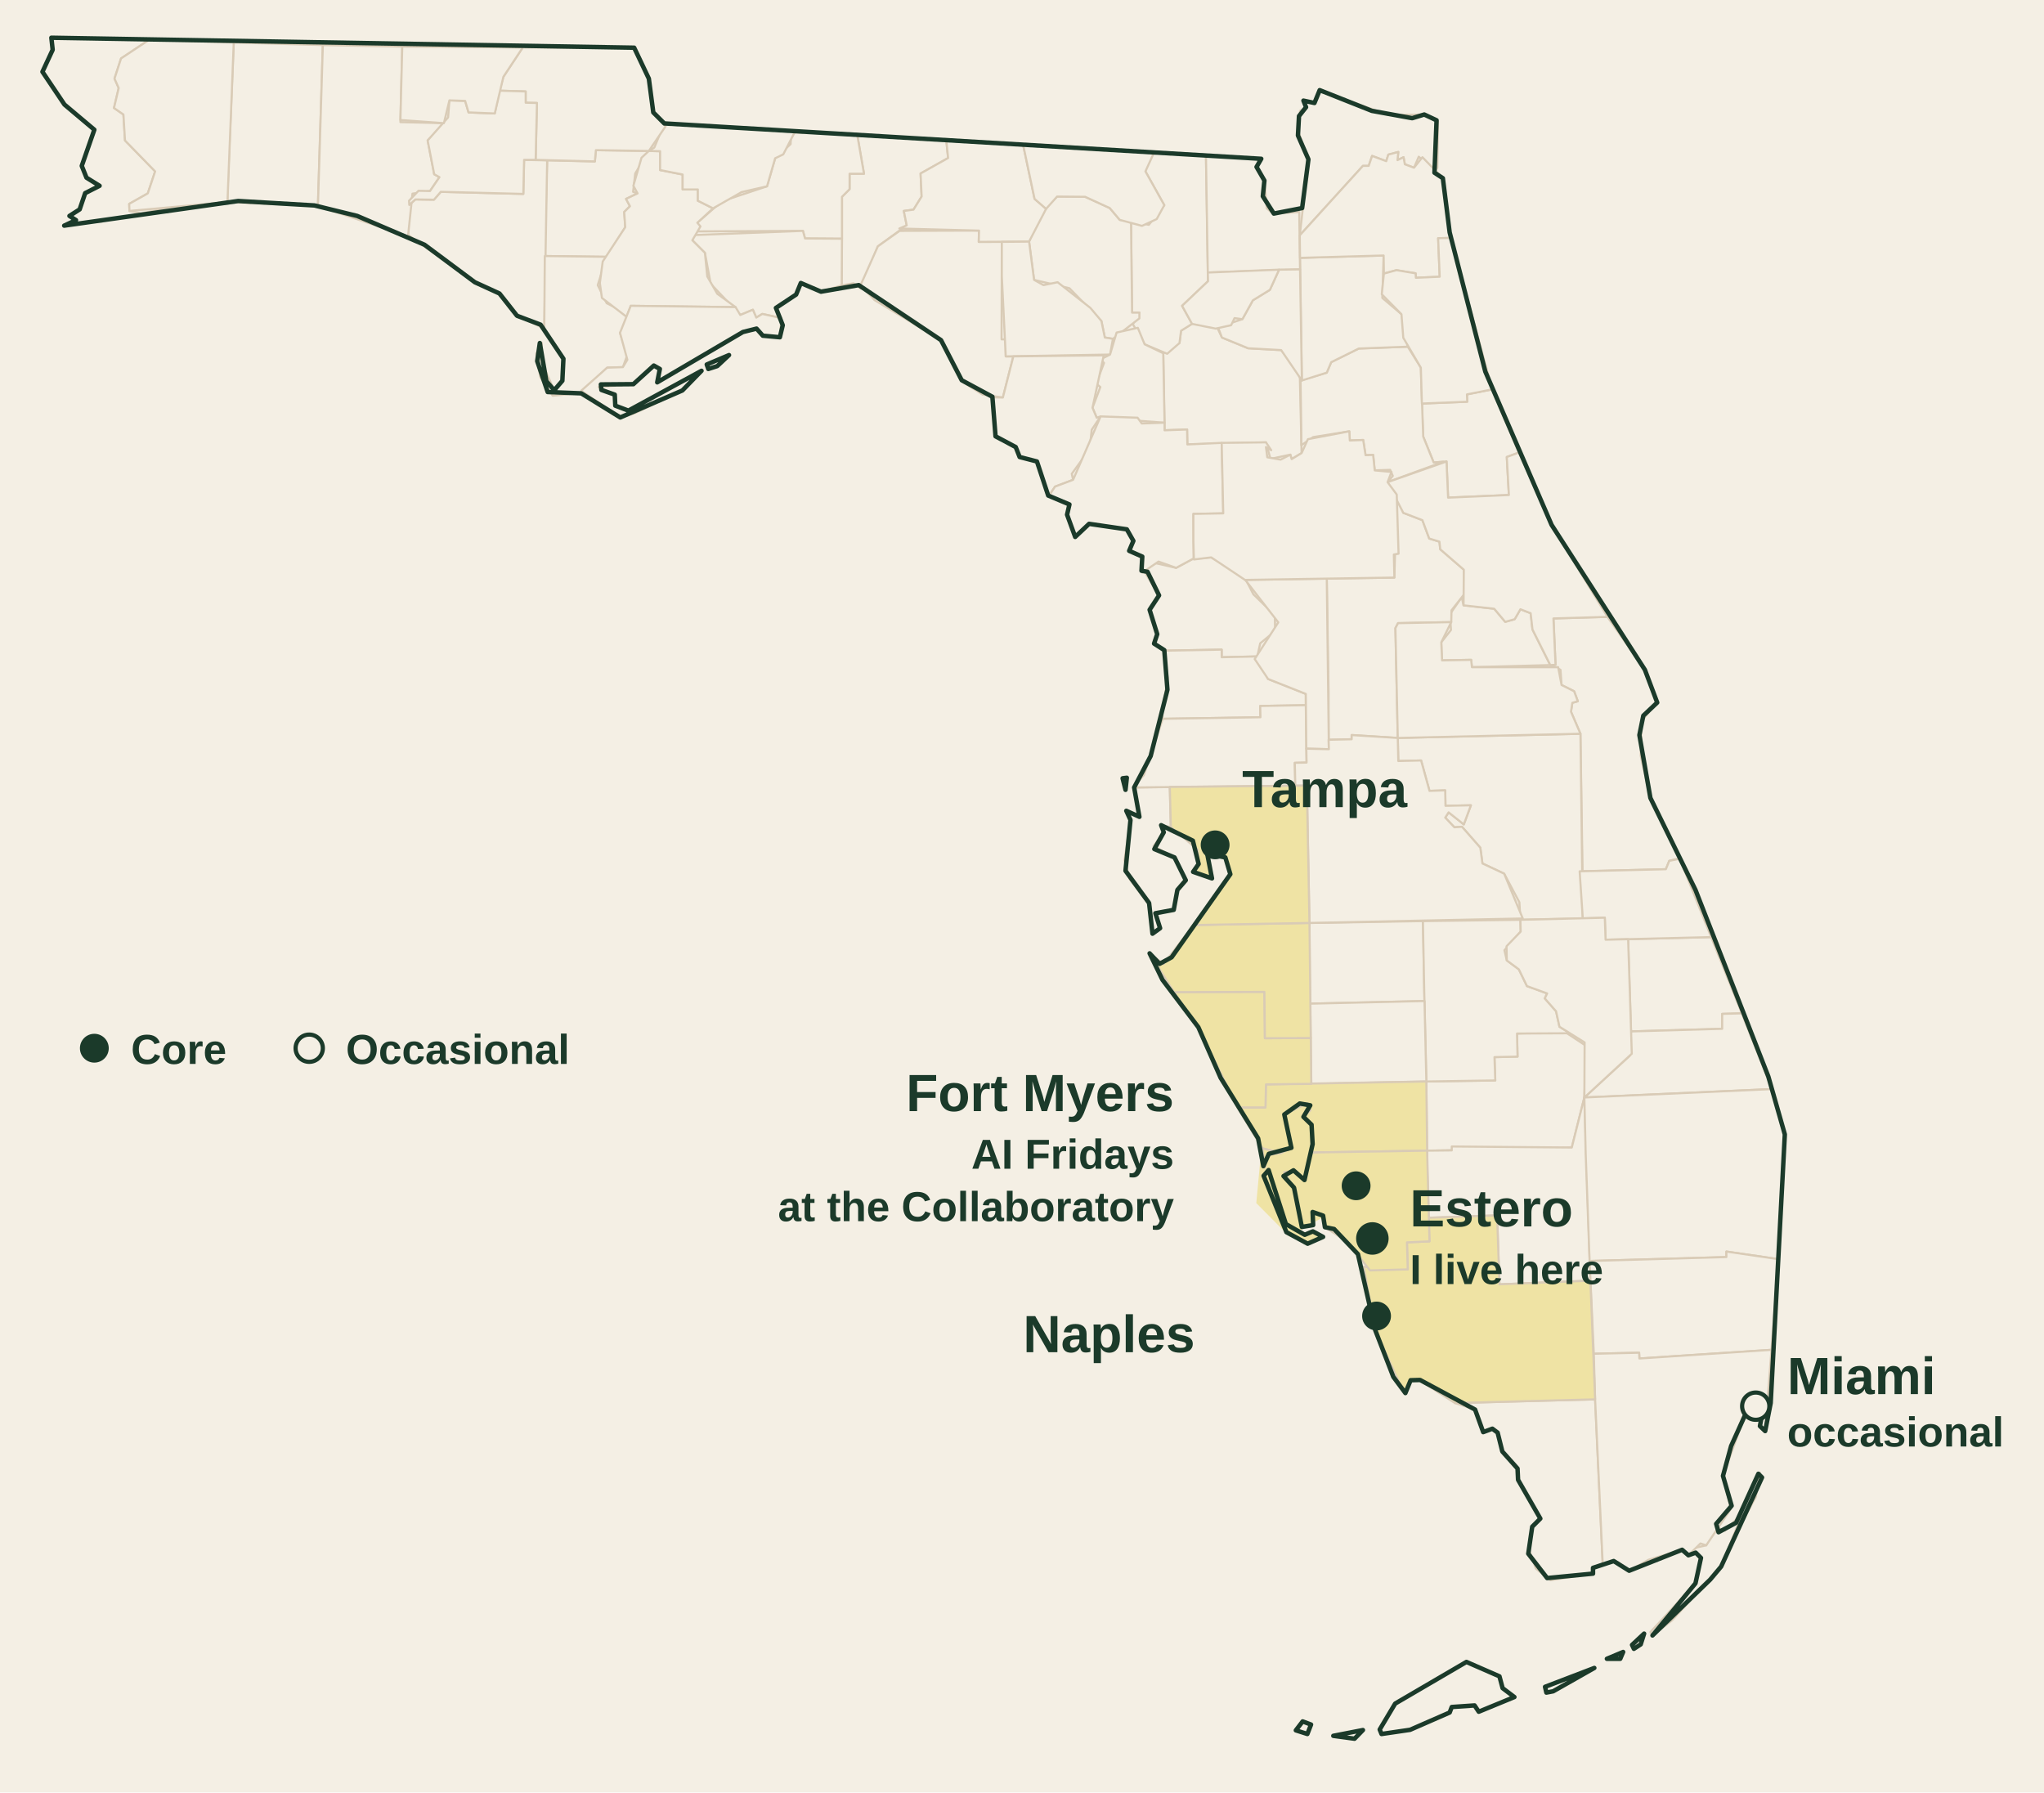
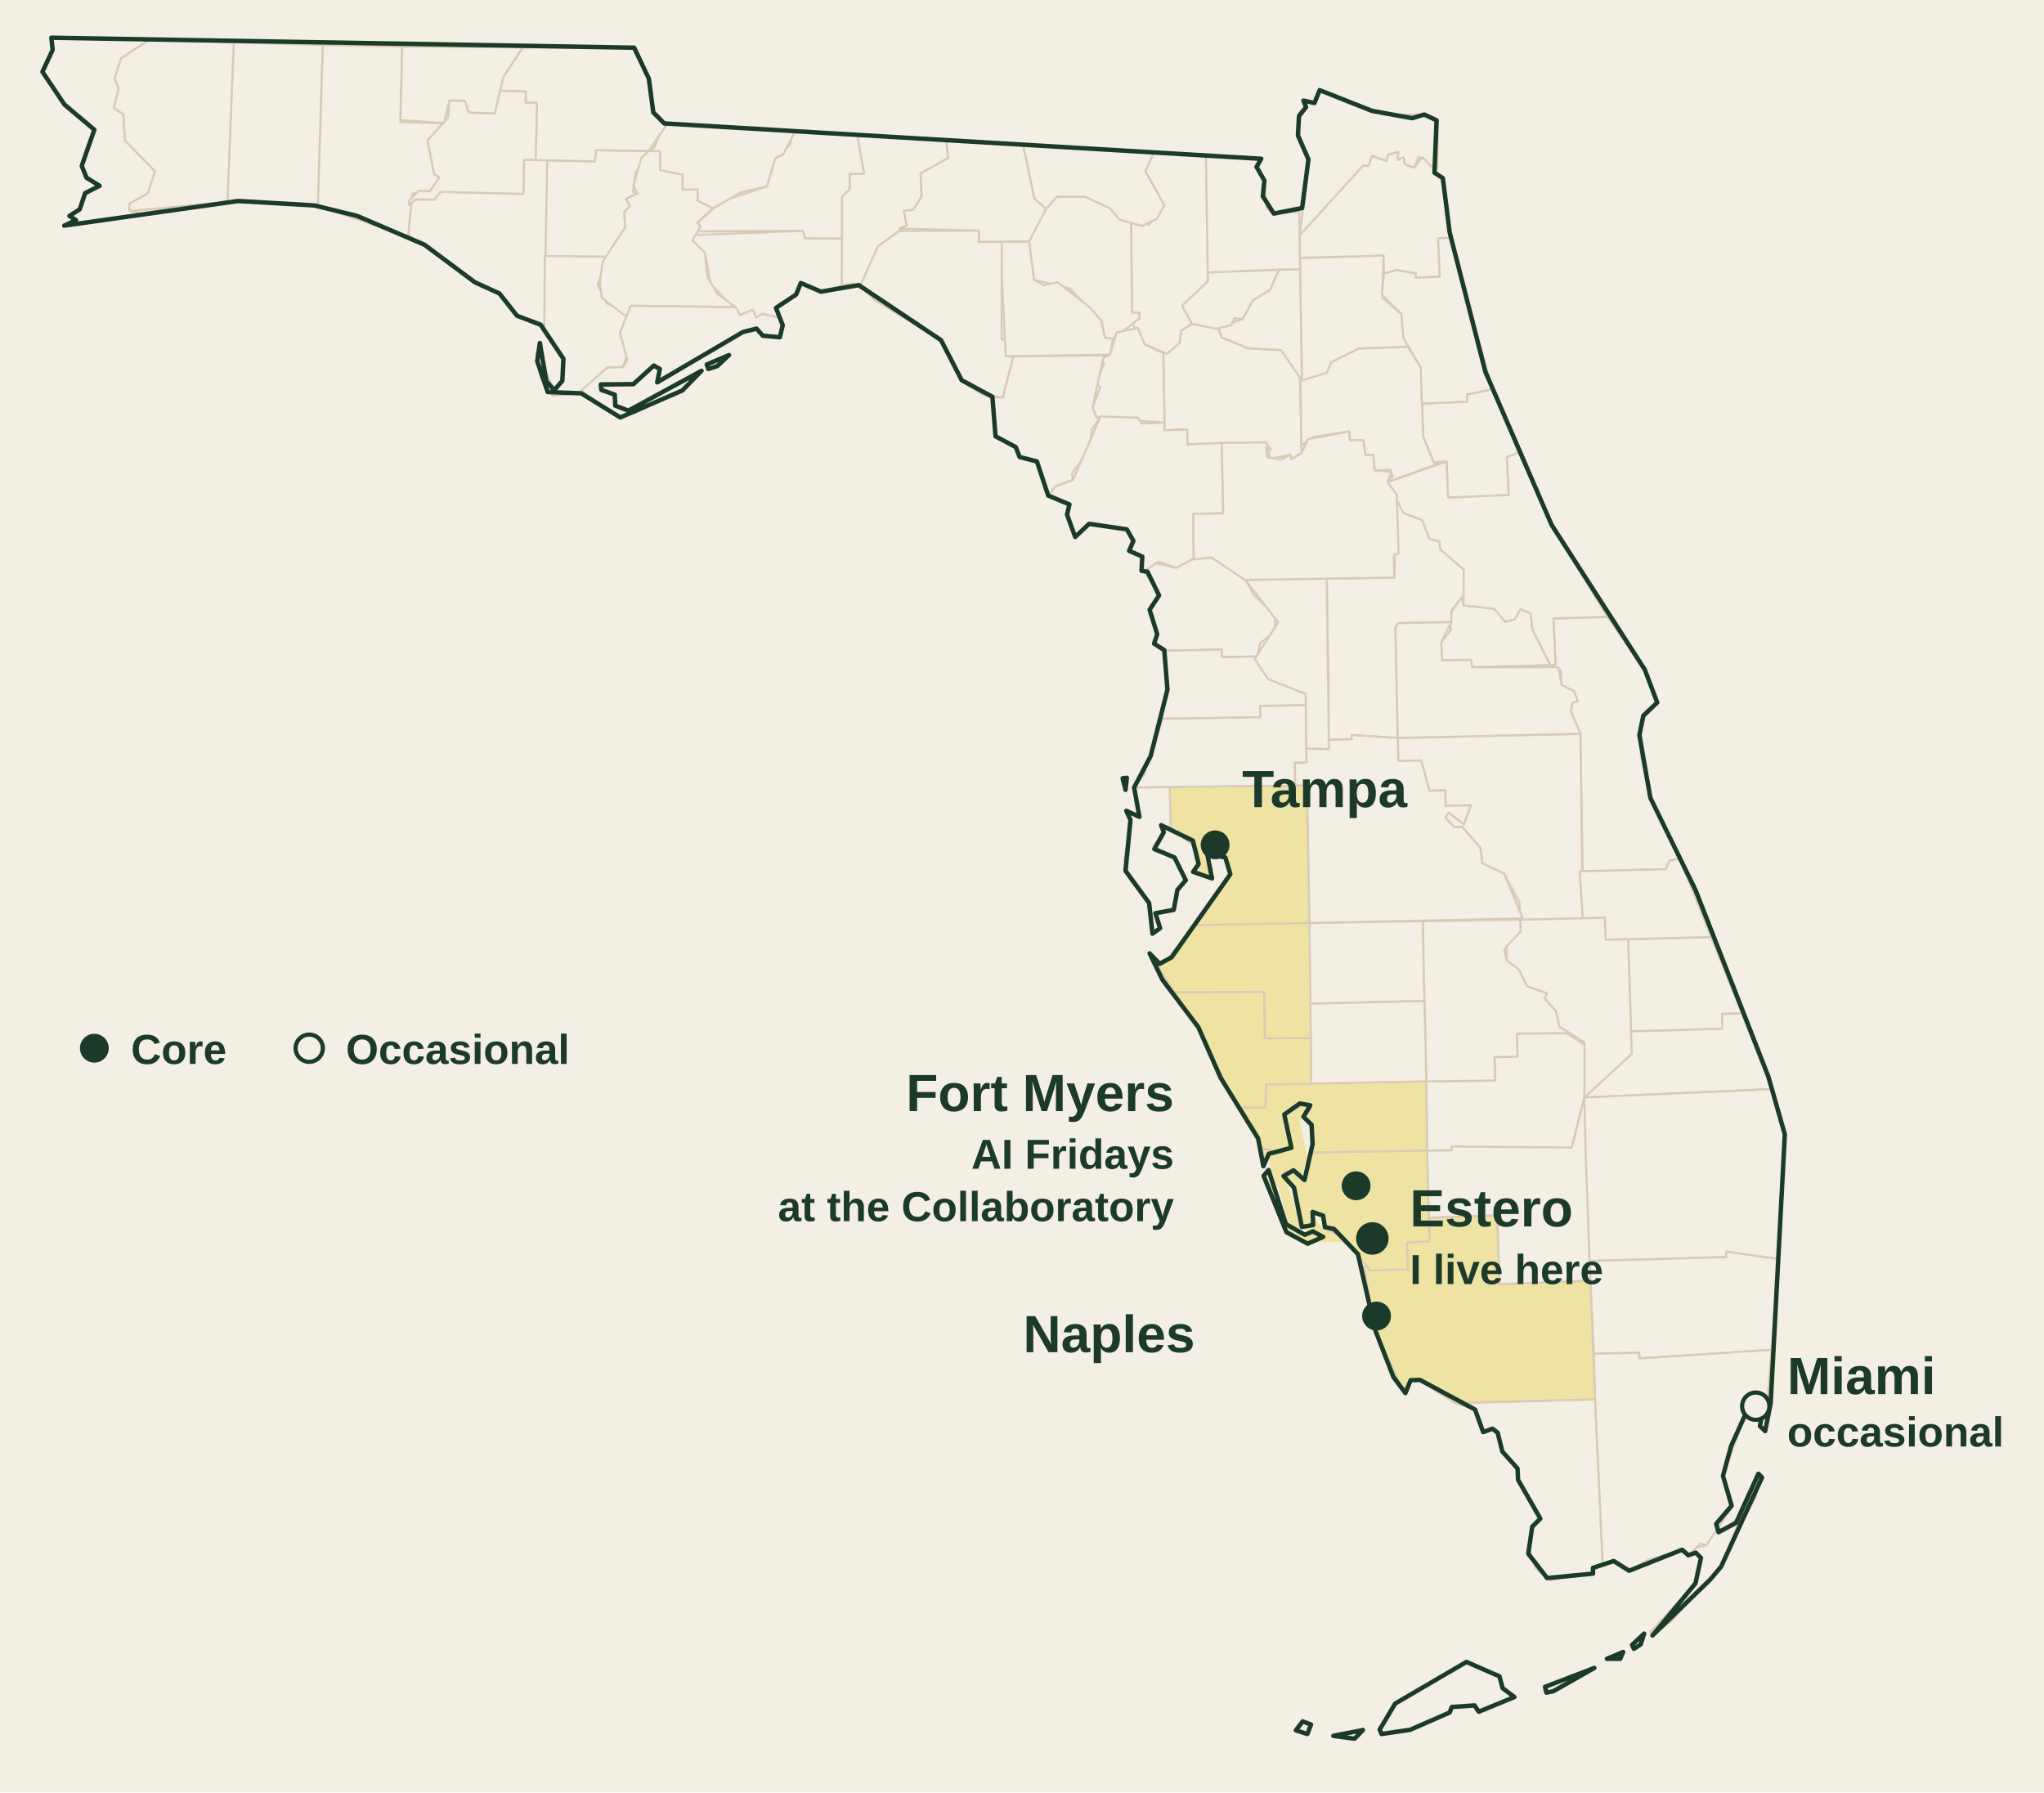
<svg xmlns="http://www.w3.org/2000/svg" viewBox="0 0 780 684" role="img" aria-labelledby="flTitle flDesc">
  <rect width="780" height="684" fill="#f4efe4" />
  <g fill="#f4efe4" stroke="#d9cbb6" stroke-width="0.8" stroke-linejoin="round">
    <path d="M621.3 358.4 L653.0 357.6 L664.7 386.7 L657.2 386.9 L657.2 392.6 L622.4 393.6 L621.3 358.4 Z" />
    <path d="M499.8 369.6 L499.7 352.2 L543.0 351.5 L543.6 382.0 L500.0 383.0 L499.8 369.6 Z" />
    <path d="M542.6 154.0 L559.9 153.3 L559.8 150.5 L569.4 148.6 L579.6 172.7 L575.0 174.4 L575.8 188.9 L552.6 189.9 L552.0 176.1 L547.1 176.5 L543.1 166.6 L542.6 154.0 Z" />
    <path d="M16.2 27.4 L20.1 19.0 L19.6 14.4 L56.9 15.2 L46.2 22.3 L43.7 30.0 L45.3 33.6 L43.5 41.2 L47.1 43.7 L47.7 53.6 L59.2 65.4 L56.4 73.8 L49.3 77.8 L49.4 80.5 L53.9 81.4 L76.4 76.9 L76.4 78.4 L24.5 86.1 L29.0 84.0 L26.5 82.4 L30.4 79.9 L32.5 73.7 L38.0 70.9 L33.0 67.8 L31.2 63.3 L36.0 49.5 L24.6 39.9 L16.2 27.4 Z" />
    <path d="M544.3 412.7 L570.6 412.3 L570.3 403.4 L579.1 403.2 L578.9 394.4 L597.2 393.8 L605.4 399.2 L604.6 418.8 L599.8 437.9 L544.6 439.1 L544.3 412.7 Z" />
    <path d="M591.6 253.8 L593.6 253.7 L592.8 236.0 L613.4 235.4 L627.7 255.6 L632.4 268.1 L626.4 275.1 L626.1 288.4 L629.8 304.5 L641.0 327.5 L637.0 328.5 L635.7 331.7 L603.9 332.5 L603.1 280.0 L599.5 271.6 L600.0 268.2 L602.1 267.6 L600.7 263.8 L595.9 261.4 L595.5 255.6 L591.6 253.8 Z" />
    <path d="M443.9 134.8 L450.1 130.9 L450.7 126.2 L455.3 123.2 L464.6 125.2 L466.3 128.8 L476.3 132.9 L488.9 133.6 L496.0 142.3 L496.7 172.9 L492.9 175.2 L492.4 173.5 L484.8 175.1 L483.1 168.8 L453.1 169.6 L453.0 163.9 L444.4 164.2 L443.9 134.8 Z" />
    <path d="M496.6 166.2 L496.3 145.2 L506.3 142.2 L508.0 138.2 L518.5 133.0 L537.2 132.3 L542.2 140.3 L543.1 166.6 L547.1 176.5 L550.8 176.2 L529.5 184.0 L531.5 181.6 L530.5 179.3 L524.6 179.5 L524.0 173.6 L521.1 173.7 L520.2 167.9 L515.1 168.1 L514.9 164.6 L501.1 166.8 L496.6 169.9 L496.6 166.2 Z" />
    <path d="M543.5 378.8 L543.0 351.5 L580.2 351.0 L580.3 355.5 L574.1 362.6 L575.0 366.5 L579.6 369.9 L582.7 376.3 L590.4 379.1 L589.5 381.0 L593.8 385.9 L595.1 391.8 L599.1 394.3 L578.9 394.4 L579.1 403.2 L570.3 403.4 L570.6 412.3 L544.3 412.7 L543.5 378.8 Z" />
    <path d="M321.3 91.1 L321.3 75.1 L324.2 72.2 L324.2 66.3 L329.7 66.3 L327.1 51.3 L361.1 53.4 L361.8 60.3 L351.3 66.2 L351.7 75.0 L348.6 80.0 L344.9 80.5 L346.0 86.0 L335.0 94.0 L328.5 110.1 L325.7 108.1 L321.2 108.9 L321.3 91.1 Z" />
    <path d="M495.2 49.6 L496.1 42.3 L498.4 40.9 L497.3 38.5 L501.6 39.3 L503.6 34.4 L529.8 43.9 L543.5 43.7 L548.7 46.4 L548.5 64.0 L547.7 65.2 L541.4 59.8 L539.6 64.0 L536.1 62.7 L535.6 60.0 L533.3 61.1 L533.6 58.0 L529.8 59.0 L529.0 61.5 L523.6 59.5 L522.3 63.3 L520.1 63.3 L496.0 89.8 L499.3 60.8 L495.2 49.6 Z" />
    <path d="M207.9 92.9 L208.8 61.2 L227.0 61.6 L227.4 57.3 L247.6 57.6 L242.4 66.2 L241.6 73.2 L243.3 73.8 L238.9 75.9 L240.4 78.7 L238.2 80.9 L238.6 86.7 L231.5 98.0 L207.9 97.7 L207.9 92.9 Z" />
    <path d="M155.7 89.6 L156.2 78.2 L158.5 76.1 L165.6 76.2 L168.2 73.2 L199.7 74.0 L200.0 61.0 L208.8 61.2 L207.7 125.3 L197.3 120.5 L190.6 112.0 L181.2 107.7 L155.7 89.6 Z" />
    <path d="M432.3 123.7 L434.8 119.3 L432.0 119.3 L431.6 84.3 L438.4 85.8 L444.3 78.3 L437.1 65.4 L437.3 62.0 L440.4 58.2 L460.2 59.3 L461.0 107.3 L451.1 116.7 L454.9 123.6 L450.7 126.2 L450.1 130.9 L445.4 135.0 L436.8 131.4 L432.3 123.7 Z" />
    <path d="M204.7 134.9 L206.8 130.9 L206.3 137.4 L211.5 148.9 L214.6 145.3 L215.0 136.9 L207.7 125.3 L207.9 97.7 L231.5 98.0 L228.1 108.8 L231.5 115.7 L238.8 119.4 L239.6 123.1 L236.6 127.0 L239.3 135.7 L237.7 140.1 L231.7 140.3 L221.5 150.0 L210.9 151.0 L206.2 144.0 L204.7 134.9 Z" />
    <path d="M392.7 92.2 L397.4 80.7 L403.4 75.0 L414.1 75.1 L423.5 79.4 L427.3 83.9 L431.6 84.3 L432.0 119.3 L434.8 119.3 L434.8 121.5 L424.7 129.3 L421.6 128.8 L420.3 122.5 L408.1 110.0 L394.6 106.8 L392.7 92.2 Z" />
    <path d="M328.4 108.8 L335.0 94.0 L343.3 88.1 L373.6 88.0 L373.5 92.3 L382.3 92.3 L382.2 129.5 L383.8 129.5 L383.8 136.0 L386.7 136.0 L382.7 151.7 L375.0 150.6 L367.8 146.0 L359.1 129.8 L333.7 114.5 L328.4 108.8 Z" />
    <path d="M496.1 98.4 L528.0 97.5 L527.5 113.7 L534.8 119.9 L537.2 132.3 L518.5 133.0 L508.0 138.2 L506.3 142.2 L496.8 145.2 L496.1 98.4 Z" />
    <path d="M429.1 328.3 L431.4 312.9 L429.8 309.4 L434.8 311.7 L432.9 300.5 L446.4 300.3 L446.8 315.6 L443.1 314.9 L444.1 317.6 L440.2 322.9 L448.2 327.2 L452.5 335.9 L449.3 339.6 L447.9 347.2 L440.9 348.5 L442.7 354.2 L439.8 356.3 L439.0 345.9 L431.1 335.5 L429.1 328.3 Z" />
    <path d="M343.2 87.2 L346.0 86.0 L344.9 80.5 L348.6 80.0 L351.7 75.0 L351.3 66.2 L361.8 60.3 L361.1 53.4 L390.4 55.1 L394.8 75.9 L399.2 79.7 L392.7 92.2 L373.5 92.3 L373.6 88.0 L343.2 87.2 Z" />
    <path d="M622.0 402.8 L622.4 393.6 L657.2 392.6 L657.2 386.9 L664.7 386.7 L676.2 415.6 L604.6 418.8 L622.0 402.8 Z" />
    <path d="M390.4 55.1 L440.4 58.2 L437.1 65.4 L444.3 78.3 L441.4 83.6 L435.8 86.2 L427.3 83.9 L423.5 79.4 L414.1 75.1 L403.4 75.0 L399.2 79.7 L394.8 75.9 L390.4 55.1 Z" />
    <path d="M460.2 59.3 L481.3 60.6 L479.5 63.7 L482.5 68.9 L483.4 79.5 L485.8 81.5 L495.8 80.9 L496.1 102.8 L460.9 104.0 L460.2 59.3 Z" />
    <path d="M436.4 217.6 L440.1 214.7 L448.8 216.7 L455.5 213.1 L462.2 212.7 L474.8 220.0 L478.3 226.8 L486.5 234.8 L486.6 240.8 L480.9 245.5 L479.8 250.5 L466.2 250.8 L466.2 247.9 L444.2 248.3 L440.4 245.6 L441.6 242.0 L438.7 232.7 L442.3 227.2 L436.4 217.6 Z" />
    <path d="M443.5 272.0 L445.6 258.6 L444.2 248.3 L466.2 247.9 L466.2 250.8 L479.8 250.5 L483.9 259.1 L498.3 264.8 L498.3 269.1 L480.9 269.4 L481.0 273.7 L443.7 274.3 L443.5 272.0 Z" />
    <path d="M266.1 85.0 L275.5 76.8 L292.7 71.1 L295.8 60.4 L301.7 55.0 L301.9 50.5 L327.1 51.3 L329.7 66.3 L324.2 66.3 L324.2 72.2 L321.3 75.1 L321.3 91.1 L307.2 91.0 L306.4 88.1 L266.3 88.3 L266.1 85.0 Z" />
    <path d="M86.8 74.1 L89.2 16.2 L123.2 17.2 L121.3 78.6 L86.8 77.1 L86.8 74.1 Z" />
    <path d="M43.7 30.0 L46.2 22.3 L56.9 15.2 L89.2 16.2 L86.8 77.1 L49.4 80.5 L49.3 77.8 L56.4 73.8 L59.2 65.4 L47.7 53.6 L47.1 43.7 L43.5 41.2 L45.3 33.6 L43.7 30.0 Z" />
    <path d="M550.1 248.7 L550.0 245.1 L553.7 240.4 L553.3 234.4 L557.8 227.9 L558.5 231.0 L570.2 232.3 L574.4 237.3 L578.0 236.3 L580.2 232.5 L584.1 234.0 L584.8 240.2 L591.6 253.8 L561.7 254.6 L561.4 251.8 L550.3 252.0 L550.1 248.7 Z" />
    <path d="M264.9 89.7 L306.4 88.1 L307.2 91.0 L321.3 91.1 L321.2 108.9 L313.3 111.3 L305.6 108.0 L303.8 112.4 L296.1 117.5 L298.2 121.4 L290.9 119.8 L288.6 121.2 L287.3 118.2 L282.5 120.2 L271.2 108.3 L269.0 96.5 L264.2 91.7 L264.9 89.7 Z" />
    <path d="M121.4 76.4 L123.2 17.2 L153.5 17.8 L152.8 46.6 L169.4 47.0 L163.2 53.6 L165.7 66.5 L167.7 67.6 L164.1 72.9 L157.4 73.9 L155.7 90.2 L121.3 78.6 L121.4 76.4 Z" />
    <path d="M533.4 281.6 L603.1 280.0 L604.0 350.5 L580.2 351.0 L579.8 344.3 L574.0 333.4 L565.7 329.5 L564.9 323.5 L557.9 315.5 L555.0 315.7 L551.5 312.0 L552.8 310.0 L558.6 314.6 L561.3 307.3 L551.6 307.5 L551.5 301.6 L545.5 301.8 L542.3 290.2 L533.6 290.4 L533.4 281.6 Z" />
    <path d="M507.0 264.4 L506.3 220.8 L532.1 220.4 L533.0 188.7 L535.5 195.7 L542.8 198.5 L545.4 205.5 L549.3 206.7 L549.6 209.6 L558.6 217.4 L558.7 226.8 L553.9 232.9 L553.8 237.4 L533.5 237.8 L532.5 239.7 L533.4 281.6 L515.8 280.5 L515.8 282.1 L507.0 282.3 L507.0 264.4 Z" />
    <path d="M544.6 444.6 L544.6 439.1 L554.0 439.0 L554.0 437.5 L599.8 437.9 L604.6 418.8 L606.9 488.7 L572.2 490.1 L571.3 463.8 L545.2 464.7 L544.6 444.6 Z" />
    <path d="M602.8 332.5 L635.7 331.7 L637.0 328.5 L641.0 327.7 L653.0 357.6 L612.7 358.6 L612.4 350.2 L604.0 350.5 L602.8 332.5 Z" />
    <path d="M605.1 440.1 L604.6 418.8 L676.2 415.6 L681.1 432.9 L678.7 480.5 L658.8 477.6 L658.8 479.7 L606.6 481.2 L605.1 440.1 Z" />
    <path d="M496.0 89.8 L520.1 63.3 L522.3 63.3 L523.6 59.5 L529.0 61.5 L529.8 59.0 L533.6 58.0 L533.3 61.1 L535.6 60.0 L536.1 62.7 L539.6 64.0 L542.8 60.0 L550.6 68.0 L553.7 90.8 L548.8 90.9 L549.4 105.6 L540.3 106.0 L540.2 104.3 L532.9 103.1 L528.1 104.4 L528.0 97.5 L496.1 98.4 L496.0 89.8 Z" />
    <path d="M574.9 361.1 L580.3 355.5 L580.2 351.0 L612.4 350.2 L612.7 358.6 L621.3 358.4 L622.7 402.1 L604.6 418.8 L604.7 397.8 L595.1 391.8 L593.8 385.9 L589.5 381.0 L590.4 379.1 L582.7 376.3 L579.6 369.9 L575.0 366.5 L574.9 361.1 Z" />
    <path d="M382.3 105.4 L382.3 92.3 L392.7 92.2 L394.6 106.8 L398.2 108.8 L403.6 107.7 L416.1 117.5 L420.3 122.5 L421.6 128.8 L424.7 129.3 L423.6 135.3 L383.8 136.0 L382.3 105.4 Z" />
    <path d="M433.5 299.0 L436.5 295.8 L443.7 274.3 L481.0 273.7 L480.9 269.4 L498.3 269.1 L498.6 291.0 L494.1 291.1 L494.3 299.8 L432.9 300.5 L433.5 299.0 Z M428.4 297.0 L430.0 296.8 L429.5 301.4 L428.4 297.0 Z" />
    <path d="M527.3 112.3 L528.1 104.4 L532.9 103.1 L540.2 104.3 L540.3 106.0 L549.4 105.6 L548.8 90.9 L553.7 90.8 L569.4 148.6 L559.8 150.5 L559.9 153.3 L542.6 154.0 L542.2 140.3 L535.5 128.9 L534.8 119.9 L527.3 112.3 Z" />
    <path d="M629.8 622.8 L647.0 604.2 L649.1 594.5 L647.1 592.5 L644.3 593.5 L645.4 591.0 L651.1 589.7 L654.5 582.6 L658.2 584.1 L664.9 577.5 L656.8 597.8 L638.1 618.3 L630.6 624.1 L629.8 622.8 Z M622.8 627.7 L627.4 623.4 L626.1 627.5 L623.5 629.2 L622.8 627.7 Z M613.2 633.0 L619.4 630.4 L618.3 633.0 L613.2 633.0 Z M589.6 643.7 L608.4 636.5 L592.7 645.4 L590.1 645.9 L589.6 643.7 Z M555.2 535.4 L608.7 534.0 L611.6 596.7 L607.9 598.3 L607.9 600.5 L591.7 603.0 L586.1 598.6 L583.2 590.5 L585.1 581.8 L587.8 579.5 L579.3 564.7 L579.1 560.4 L573.3 553.9 L571.5 546.7 L569.5 545.2 L566.0 546.5 L562.9 537.9 L555.2 535.4 Z M526.5 660.0 L532.4 650.1 L559.6 634.2 L572.2 639.7 L573.4 644.2 L577.9 647.6 L564.3 653.2 L562.7 650.8 L554.0 651.4 L553.2 653.5 L538.1 660.1 L527.2 661.7 L526.5 660.0 Z M508.8 662.4 L520.1 660.2 L516.9 663.5 L508.8 662.4 Z M494.5 660.3 L497.1 656.9 L500.3 658.1 L498.9 661.7 L494.5 660.3 Z" />
    <path d="M475.2 221.3 L506.3 220.8 L507.1 285.9 L498.5 285.7 L498.3 264.8 L483.9 259.1 L478.8 251.5 L487.8 237.5 L475.2 221.3 Z" />
    <path d="M606.6 481.2 L658.8 479.7 L658.8 477.6 L678.7 480.5 L676.0 515.1 L625.6 518.4 L625.5 516.2 L608.2 516.6 L606.6 481.2 Z" />
    <path d="M416.9 155.6 L419.9 147.7 L418.3 146.4 L421.3 138.5 L420.0 137.1 L423.6 135.3 L426.1 126.9 L434.2 125.1 L436.8 131.4 L443.9 134.8 L444.4 161.3 L418.5 159.4 L416.9 155.6 Z" />
    <path d="M228.9 108.0 L230.0 99.8 L238.6 86.7 L238.2 80.9 L240.4 78.7 L238.9 75.9 L243.3 73.8 L241.7 70.9 L244.8 60.2 L247.6 57.6 L251.9 57.7 L251.9 64.9 L260.5 66.6 L260.5 72.3 L266.3 72.3 L266.3 76.6 L272.1 79.5 L266.1 85.0 L267.3 86.4 L264.2 91.7 L269.0 96.5 L269.9 105.5 L273.7 112.1 L280.7 117.2 L240.7 116.7 L239.1 120.9 L229.7 113.7 L228.9 108.0 Z" />
    <path d="M249.7 56.3 L253.5 47.1 L303.5 50.0 L298.9 58.9 L295.8 60.4 L292.7 71.1 L283.0 73.3 L272.1 79.5 L266.3 76.6 L266.3 72.3 L260.5 72.3 L260.5 66.6 L251.9 64.9 L251.9 57.7 L247.6 57.6 L249.7 56.3 Z" />
    <path d="M192.1 29.3 L199.5 18.1 L242.0 18.2 L247.6 30.0 L249.3 42.9 L254.0 48.2 L247.6 57.6 L227.4 57.3 L227.0 61.6 L204.4 61.0 L204.9 39.3 L200.6 39.2 L200.6 34.9 L190.6 34.6 L192.1 29.3 Z" />
    <path d="M156.1 76.6 L159.7 72.8 L164.1 72.9 L167.7 67.6 L165.7 66.5 L163.2 53.6 L171.0 44.8 L171.5 38.3 L177.5 38.5 L178.8 42.9 L183.1 43.1 L188.8 43.3 L190.6 34.6 L200.6 34.9 L200.6 39.2 L204.9 39.3 L204.4 61.0 L200.0 61.0 L199.7 74.0 L168.2 73.2 L165.6 76.2 L158.5 76.1 L156.2 78.2 L156.1 76.6 Z" />
    <path d="M378.7 151.6 L382.7 151.7 L386.7 136.0 L421.2 135.6 L416.9 155.6 L418.5 159.4 L420.0 158.9 L416.6 164.0 L415.8 171.4 L409.0 180.8 L409.5 183.1 L402.6 185.7 L400.3 189.2 L395.7 176.1 L389.1 174.4 L387.6 170.6 L379.9 166.5 L378.7 151.6 Z" />
    <path d="M664.2 577.7 L671.6 562.0 L670.0 571.3 L665.9 578.7 L664.2 577.7 Z M608.7 534.0 L608.2 516.6 L625.5 516.2 L625.6 518.4 L676.0 515.1 L673.6 546.1 L671.6 544.2 L671.8 539.0 L665.7 540.5 L657.5 563.2 L660.5 575.8 L651.1 589.7 L648.9 589.0 L644.3 593.5 L641.9 591.4 L629.1 595.2 L621.7 599.4 L617.3 596.0 L611.6 596.7 L608.7 534.0 Z" />
    <path d="M400.3 189.2 L402.6 185.7 L409.5 183.1 L420.0 158.9 L434.1 159.4 L435.7 161.6 L444.4 161.3 L444.4 164.2 L453.0 163.9 L453.1 169.6 L466.2 169.0 L466.8 195.9 L455.4 196.1 L455.5 213.1 L448.8 216.7 L442.1 214.3 L435.9 218.5 L435.9 212.4 L430.9 210.2 L432.5 206.4 L430.0 202.0 L415.6 199.9 L410.3 204.9 L407.2 196.4 L408.1 192.5 L400.3 189.2 Z" />
    <path d="M529.5 184.0 L552.0 176.1 L552.6 189.9 L575.8 188.9 L575.0 174.4 L579.6 172.7 L592.1 200.3 L613.4 235.4 L592.8 236.0 L593.6 253.7 L591.6 253.8 L584.8 240.2 L584.1 234.0 L580.2 232.5 L578.0 236.3 L574.4 237.3 L570.2 232.3 L558.5 231.0 L558.6 217.4 L549.6 209.6 L549.3 206.7 L545.4 205.5 L542.8 198.5 L535.5 195.7 L529.5 184.0 Z" />
    <path d="M464.8 124.9 L474.1 121.8 L478.1 114.6 L484.6 110.6 L488.1 102.9 L496.1 102.8 L496.8 145.2 L488.9 133.6 L476.3 132.9 L466.3 128.8 L464.8 124.9 Z" />
    <path d="M269.7 139.1 L278.2 135.5 L273.7 139.7 L270.3 140.8 L269.7 139.1 Z M221.8 149.1 L231.7 140.3 L237.7 140.1 L239.4 137.3 L236.6 127.0 L240.7 116.7 L280.7 117.2 L282.5 120.2 L287.3 118.2 L288.6 121.2 L290.9 119.8 L298.2 121.4 L297.6 128.7 L291.1 128.1 L288.7 125.4 L283.5 126.7 L250.8 145.9 L251.8 140.8 L249.5 139.5 L241.7 146.6 L228.5 147.7 L234.6 150.6 L234.8 154.8 L239.8 156.7 L267.7 141.5 L260.4 149.0 L242.4 157.6 L236.7 159.3 L221.8 149.1 Z" />
    <path d="M455.4 206.3 L455.4 196.1 L466.8 195.9 L466.2 169.0 L483.1 168.8 L485.1 171.8 L483.1 170.6 L483.6 174.5 L488.7 175.4 L492.4 173.5 L492.9 175.2 L496.7 172.9 L499.1 167.6 L514.9 164.6 L515.1 168.1 L520.2 167.9 L521.1 173.7 L524.0 173.6 L524.6 179.5 L531.0 180.1 L529.5 184.0 L533.0 188.7 L533.7 211.3 L531.9 211.6 L532.1 220.4 L475.1 221.3 L462.2 212.7 L455.6 213.5 L455.4 206.3 Z" />
    <path d="M500.3 409.2 L500.0 383.0 L543.6 382.0 L544.3 412.7 L500.4 413.6 L500.3 409.2 Z" />
    <path d="M494.1 291.1 L498.6 291.0 L498.5 285.7 L507.1 285.9 L507.0 282.3 L515.8 282.1 L515.8 280.5 L533.4 281.6 L533.6 290.4 L542.3 290.2 L545.5 301.8 L551.5 301.6 L551.6 307.5 L561.3 307.3 L558.6 314.6 L552.8 310.0 L551.5 312.0 L555.0 315.7 L557.9 315.5 L564.9 323.5 L565.7 329.5 L574.0 333.4 L581.1 350.5 L499.7 352.2 L498.7 299.8 L494.3 299.8 L494.1 291.1 Z" />
    <path d="M532.5 239.7 L533.5 237.8 L553.8 237.4 L550.0 245.1 L550.3 252.0 L561.4 251.8 L561.7 254.6 L594.6 254.6 L595.9 261.4 L600.7 263.8 L602.1 267.6 L600.0 268.2 L599.5 271.6 L603.1 280.0 L533.4 281.6 L532.5 239.7 Z" />
    <path d="M152.8 45.8 L153.5 17.8 L199.5 18.1 L192.1 29.3 L188.8 43.3 L178.8 42.9 L177.5 38.5 L171.5 38.3 L169.4 47.0 L152.8 45.8 Z" />
    <path d="M451.1 116.7 L461.0 107.3 L460.9 104.0 L488.1 102.9 L484.6 110.6 L478.1 114.6 L474.1 121.8 L471.1 121.4 L469.8 124.1 L463.9 125.4 L454.9 123.6 L451.1 116.7 Z" />
  </g>
-   <path fill="#efe3a4" stroke="none" d="M489.5 418.0 L502.0 417.8 L509.4 438.7 L504.5 464.7 L492.1 471.9 L479.4 459.1 L481.0 442.1 L486.1 427.1 Z" />
+   <path fill="#efe3a4" stroke="none" d="M495 422 L494 423 L491 425 L492 430 L493 435 L491 439 L485 440 L484 441 L485 446 L486 451 L487 452 L488 454 L489 457 L490 461 L491 466 L492 468 L497 469 L505 471 L504 472 L503 473 L502 474 L514 474 L513 473 L510 472 L509 471 L508 470 L504 468 L501 463 L495 462 L494 460 L493 457 L492 454 L491 451 L490 450 L497 449 L498 444 L499 442 L496 428 L499 423 L499 422 Z" />
  <g fill="#efe3a4" stroke="#d9cbb6" stroke-width="0.8" stroke-linejoin="round">
    <path d="M474.2 422.6 L482.9 422.6 L483.1 413.8 L544.3 412.7 L544.6 439.1 L500.4 439.8 L500.5 429.2 L497.4 426.2 L500.1 423.7 L498.8 421.0 L490.1 425.3 L492.8 438.0 L488.9 440.0 L481.7 438.2 L472.2 422.6 L474.2 422.6 Z" />
    <path d="M448.0 378.6 L482.5 378.5 L482.7 396.2 L500.2 396.1 L500.4 413.6 L483.1 413.8 L482.9 422.6 L472.2 422.6 L457.3 392.0 L448.0 378.6 Z" />
    <path d="M438.7 363.8 L444.0 367.9 L455.5 353.0 L499.7 352.2 L500.2 396.1 L482.7 396.2 L482.5 378.5 L448.0 378.6 L438.7 363.8 Z" />
    <path d="M520.4 483.4 L537.2 484.4 L536.9 474.1 L545.5 473.7 L545.2 464.7 L571.3 463.8 L572.2 490.1 L606.9 488.7 L608.7 534.0 L555.2 535.4 L541.1 526.3 L538.3 526.7 L535.7 531.4 L524.8 507.6 L520.4 483.4 Z" />
    <path d="M490.0 447.3 L494.8 447.0 L497.8 450.3 L500.4 439.8 L544.6 439.1 L545.5 473.7 L536.9 474.1 L537.2 484.4 L522.8 484.8 L514.3 473.9 L505.6 468.3 L504.9 463.9 L500.9 462.5 L501.1 467.5 L496.8 468.2 L493.8 453.2 L490.0 447.3 Z M482.2 448.7 L484.1 446.5 L490.7 467.1 L497.9 471.2 L501.0 469.9 L504.9 472.0 L499.0 474.6 L490.9 470.2 L482.2 448.7 Z M481.7 438.2 L488.9 440.0 L483.6 440.8 L482.7 445.4 L481.7 438.2 Z" />
    <path d="M446.4 300.3 L498.7 299.8 L499.7 352.2 L455.5 353.0 L469.5 333.6 L467.6 327.2 L463.5 326.4 L463.2 323.8 L460.7 325.9 L462.5 335.2 L455.3 332.7 L457.4 329.7 L457.0 324.2 L446.8 315.6 L446.4 300.3 Z" />
  </g>
  <g fill="none" stroke="#1b3a2a" stroke-width="1.7" stroke-linejoin="round">
    <path d="M622.8 627.7 L627.4 623.4 L626.1 627.5 L623.5 629.2 L622.8 627.7 Z M613.2 633.0 L619.4 630.4 L618.3 633.0 L613.2 633.0 Z M589.6 643.7 L608.4 636.5 L592.7 645.4 L590.1 645.9 L589.6 643.7 Z M526.5 660.0 L532.4 650.1 L559.6 634.2 L572.2 639.7 L573.4 644.2 L577.9 647.6 L564.3 653.2 L562.7 650.8 L554.0 651.4 L553.2 653.5 L538.1 660.1 L527.2 661.7 L526.5 660.0 Z M508.8 662.4 L520.1 660.2 L516.9 663.5 L508.8 662.4 Z M494.5 660.3 L497.1 656.9 L500.3 658.1 L498.9 661.7 L494.5 660.3 Z M482.2 448.7 L484.1 446.5 L490.7 467.1 L497.9 471.2 L501.0 469.9 L504.9 472.0 L499.0 474.6 L490.9 470.2 L482.2 448.7 Z M428.4 297.0 L430.0 296.8 L429.5 301.4 L428.4 297.0 Z M269.7 139.1 L278.2 135.5 L273.7 139.7 L270.3 140.8 L269.7 139.1 Z M16.2 27.4 L20.1 19.0 L19.6 14.4 L242.0 18.2 L247.6 30.0 L249.3 42.9 L253.5 47.1 L481.3 60.6 L479.5 63.7 L482.5 68.9 L481.9 74.9 L486.1 81.5 L496.9 79.4 L499.3 60.8 L495.3 51.7 L495.7 44.3 L498.4 40.9 L497.4 38.4 L501.6 39.3 L503.6 34.4 L523.5 42.3 L538.9 45.1 L543.5 43.7 L548.2 45.9 L547.4 65.9 L550.6 68.0 L553.2 88.7 L566.8 141.8 L592.1 200.3 L627.7 255.6 L632.4 268.1 L627.1 273.1 L625.6 280.5 L629.8 304.5 L647.0 339.6 L674.8 410.8 L681.1 432.9 L675.7 535.4 L673.6 546.1 L671.6 544.2 L672.4 539.8 L669.5 538.4 L665.7 540.5 L660.6 551.8 L657.5 563.2 L660.8 574.6 L654.9 581.5 L655.8 584.7 L662.5 581.1 L671.0 562.4 L672.4 563.8 L656.8 597.8 L652.6 602.8 L630.6 624.1 L647.0 604.2 L649.1 594.5 L647.1 592.5 L644.3 593.5 L641.9 591.4 L621.7 599.4 L615.8 595.7 L607.9 598.3 L607.9 600.5 L590.4 602.2 L583.2 592.9 L584.7 582.6 L587.8 579.5 L579.3 564.7 L579.1 560.4 L573.3 553.9 L571.5 546.7 L569.5 545.2 L566.0 546.5 L562.9 537.9 L541.9 526.6 L538.3 526.7 L536.3 531.6 L531.7 525.4 L524.8 507.6 L518.2 478.6 L509.1 469.0 L505.6 468.3 L504.9 463.9 L500.9 462.5 L501.1 467.5 L496.8 468.2 L493.8 453.2 L489.8 448.8 L493.6 446.6 L497.8 450.3 L500.9 436.6 L500.5 429.2 L497.4 426.2 L500.0 421.8 L496.0 421.1 L490.1 425.3 L492.8 438.0 L484.2 440.3 L482.1 445.0 L480.1 434.4 L465.8 411.3 L457.3 392.0 L443.6 373.9 L438.7 363.8 L442.5 367.8 L447.1 365.3 L469.5 333.6 L467.6 327.2 L463.5 326.4 L463.2 323.8 L460.7 325.9 L462.5 335.2 L455.3 332.7 L457.4 329.7 L455.2 320.8 L443.1 314.9 L444.1 317.6 L440.5 324.0 L448.2 327.2 L452.5 335.9 L449.3 339.6 L447.9 347.2 L440.9 348.5 L442.7 354.2 L439.8 356.3 L438.5 344.6 L429.5 332.3 L431.4 312.9 L429.8 309.4 L434.8 311.7 L432.8 300.5 L439.1 288.5 L445.5 263.2 L444.3 248.1 L440.4 245.6 L441.6 242.0 L438.7 232.7 L442.3 227.2 L437.9 218.2 L435.6 217.8 L435.9 212.4 L430.9 210.2 L432.5 206.4 L430.0 202.0 L415.6 199.9 L410.3 204.9 L407.2 196.4 L408.1 192.5 L400.0 189.1 L395.7 176.1 L389.1 174.4 L387.6 170.6 L379.9 166.5 L378.7 151.4 L367.0 145.1 L359.1 129.8 L327.7 108.8 L313.3 111.3 L305.6 108.0 L303.8 112.4 L296.1 117.5 L298.7 124.1 L297.6 128.7 L291.1 128.1 L288.7 125.4 L283.5 126.7 L250.8 145.9 L251.8 140.8 L249.5 139.5 L241.7 146.6 L229.3 146.7 L229.5 148.8 L234.6 150.6 L234.8 154.8 L239.8 156.7 L267.7 141.5 L260.4 149.0 L236.7 159.3 L221.8 150.1 L209.0 149.6 L205.0 137.8 L206.0 130.9 L208.5 145.5 L211.5 148.9 L214.6 145.3 L215.0 136.9 L206.3 123.9 L197.3 120.5 L190.6 112.0 L181.2 107.7 L162.0 93.4 L136.3 82.4 L120.0 78.4 L90.9 76.7 L24.5 86.1 L29.0 84.0 L26.5 82.4 L30.4 79.9 L32.5 73.7 L38.0 70.9 L33.0 67.8 L31.2 63.3 L36.0 49.5 L24.6 39.9 L16.2 27.4 Z" />
  </g>
  <g font-family="Public Sans, Helvetica Neue, Arial, sans-serif" fill="#1b3a2a">
    <circle cx="463.7" cy="322.4" r="5.5" fill="#1b3a2a" />
    <text x="474" y="308" font-size="20" font-weight="600">Tampa</text>
    <circle cx="517.5" cy="452.5" r="5.5" fill="#1b3a2a" />
    <text x="448" y="424" text-anchor="end" font-size="20" font-weight="600">Fort Myers</text>
    <text x="448" y="446" text-anchor="end" font-size="16" font-weight="600">AI Fridays</text>
    <text x="448" y="466" text-anchor="end" font-size="16" font-weight="600">at the Collaboratory</text>
    <circle cx="523.7" cy="472.6" r="6.2" fill="#1b3a2a" />
    <text x="538" y="468" font-size="20" font-weight="600">Estero</text>
    <text x="538" y="490" font-size="16" font-weight="600">I live here</text>
    <circle cx="525.3" cy="502.2" r="5.5" fill="#1b3a2a" />
    <text x="456" y="516" text-anchor="end" font-size="20" font-weight="600">Naples</text>
    <circle cx="670.0" cy="536.6" r="5.2" fill="#f4efe4" stroke="#1b3a2a" stroke-width="1.6" />
    <text x="682" y="532" font-size="20" font-weight="600">Miami</text>
    <text x="682" y="552" font-size="16" font-weight="600">occasional</text>
    <g font-size="16" font-weight="600">
      <circle cx="36" cy="400" r="5.5" fill="#1b3a2a" />
      <text x="50" y="406">Core</text>
      <circle cx="118" cy="400" r="5.2" fill="#f4efe4" stroke="#1b3a2a" stroke-width="1.6" />
      <text x="132" y="406">Occasional</text>
    </g>
  </g>
</svg>
